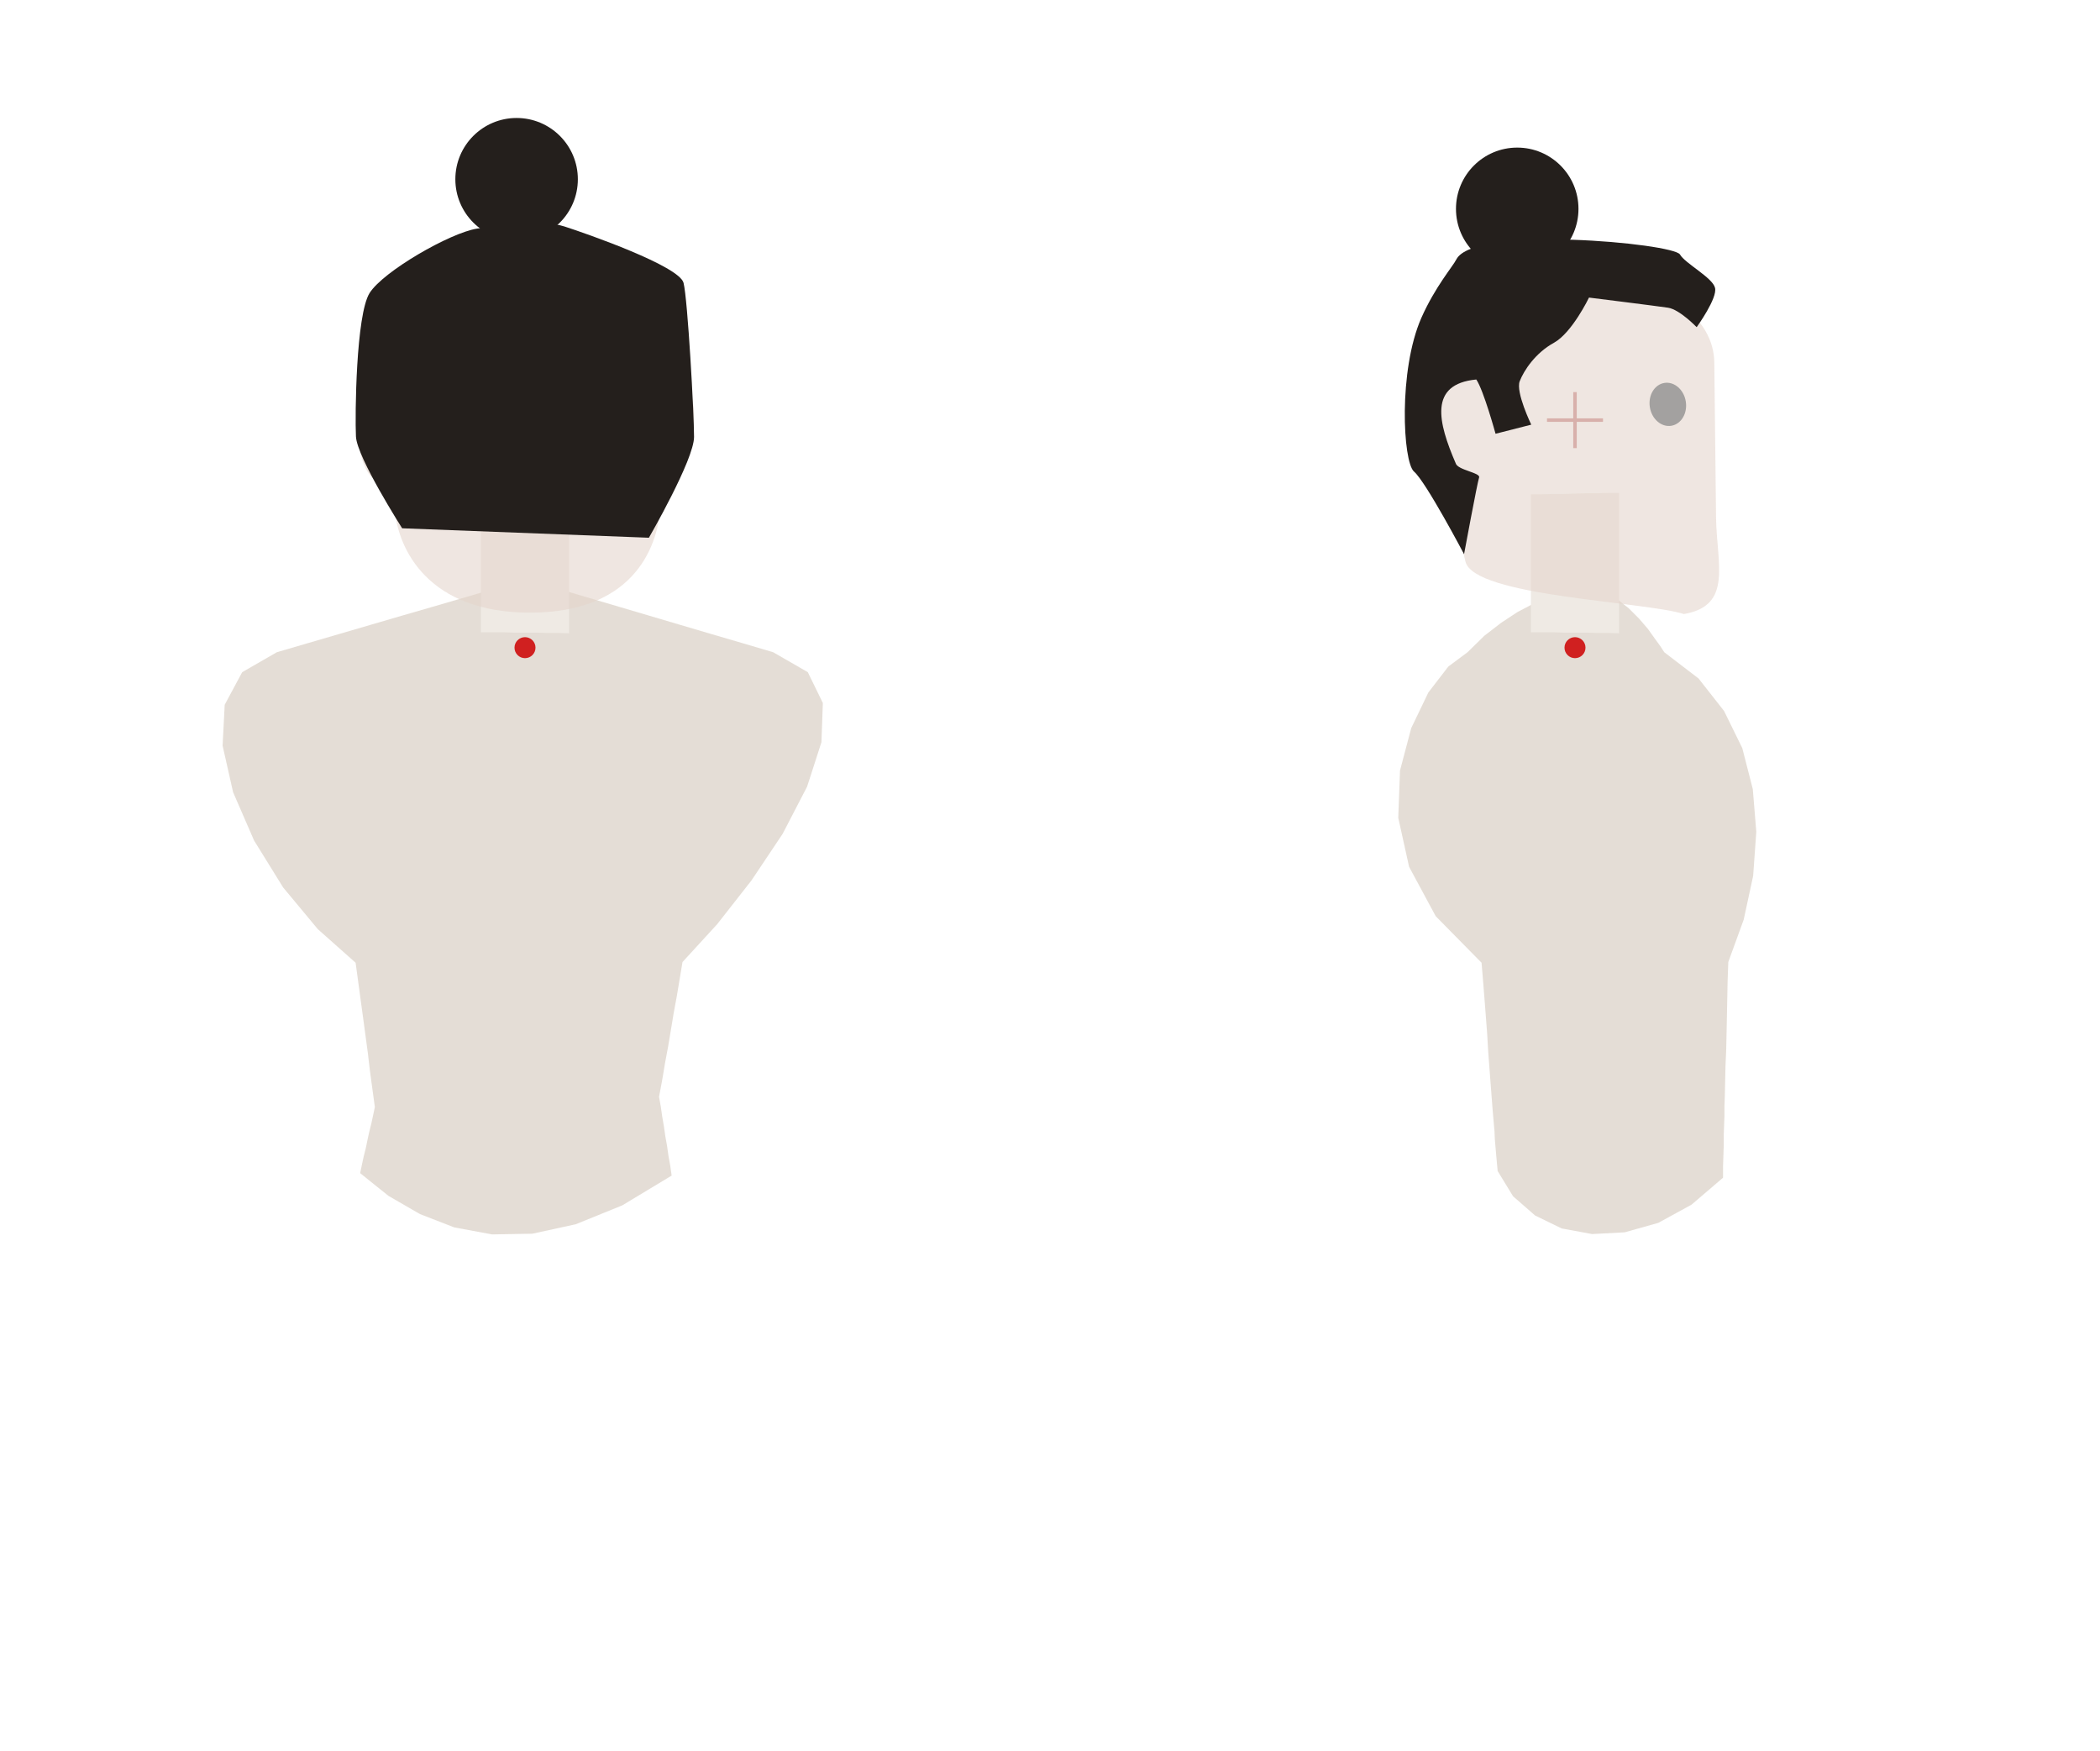
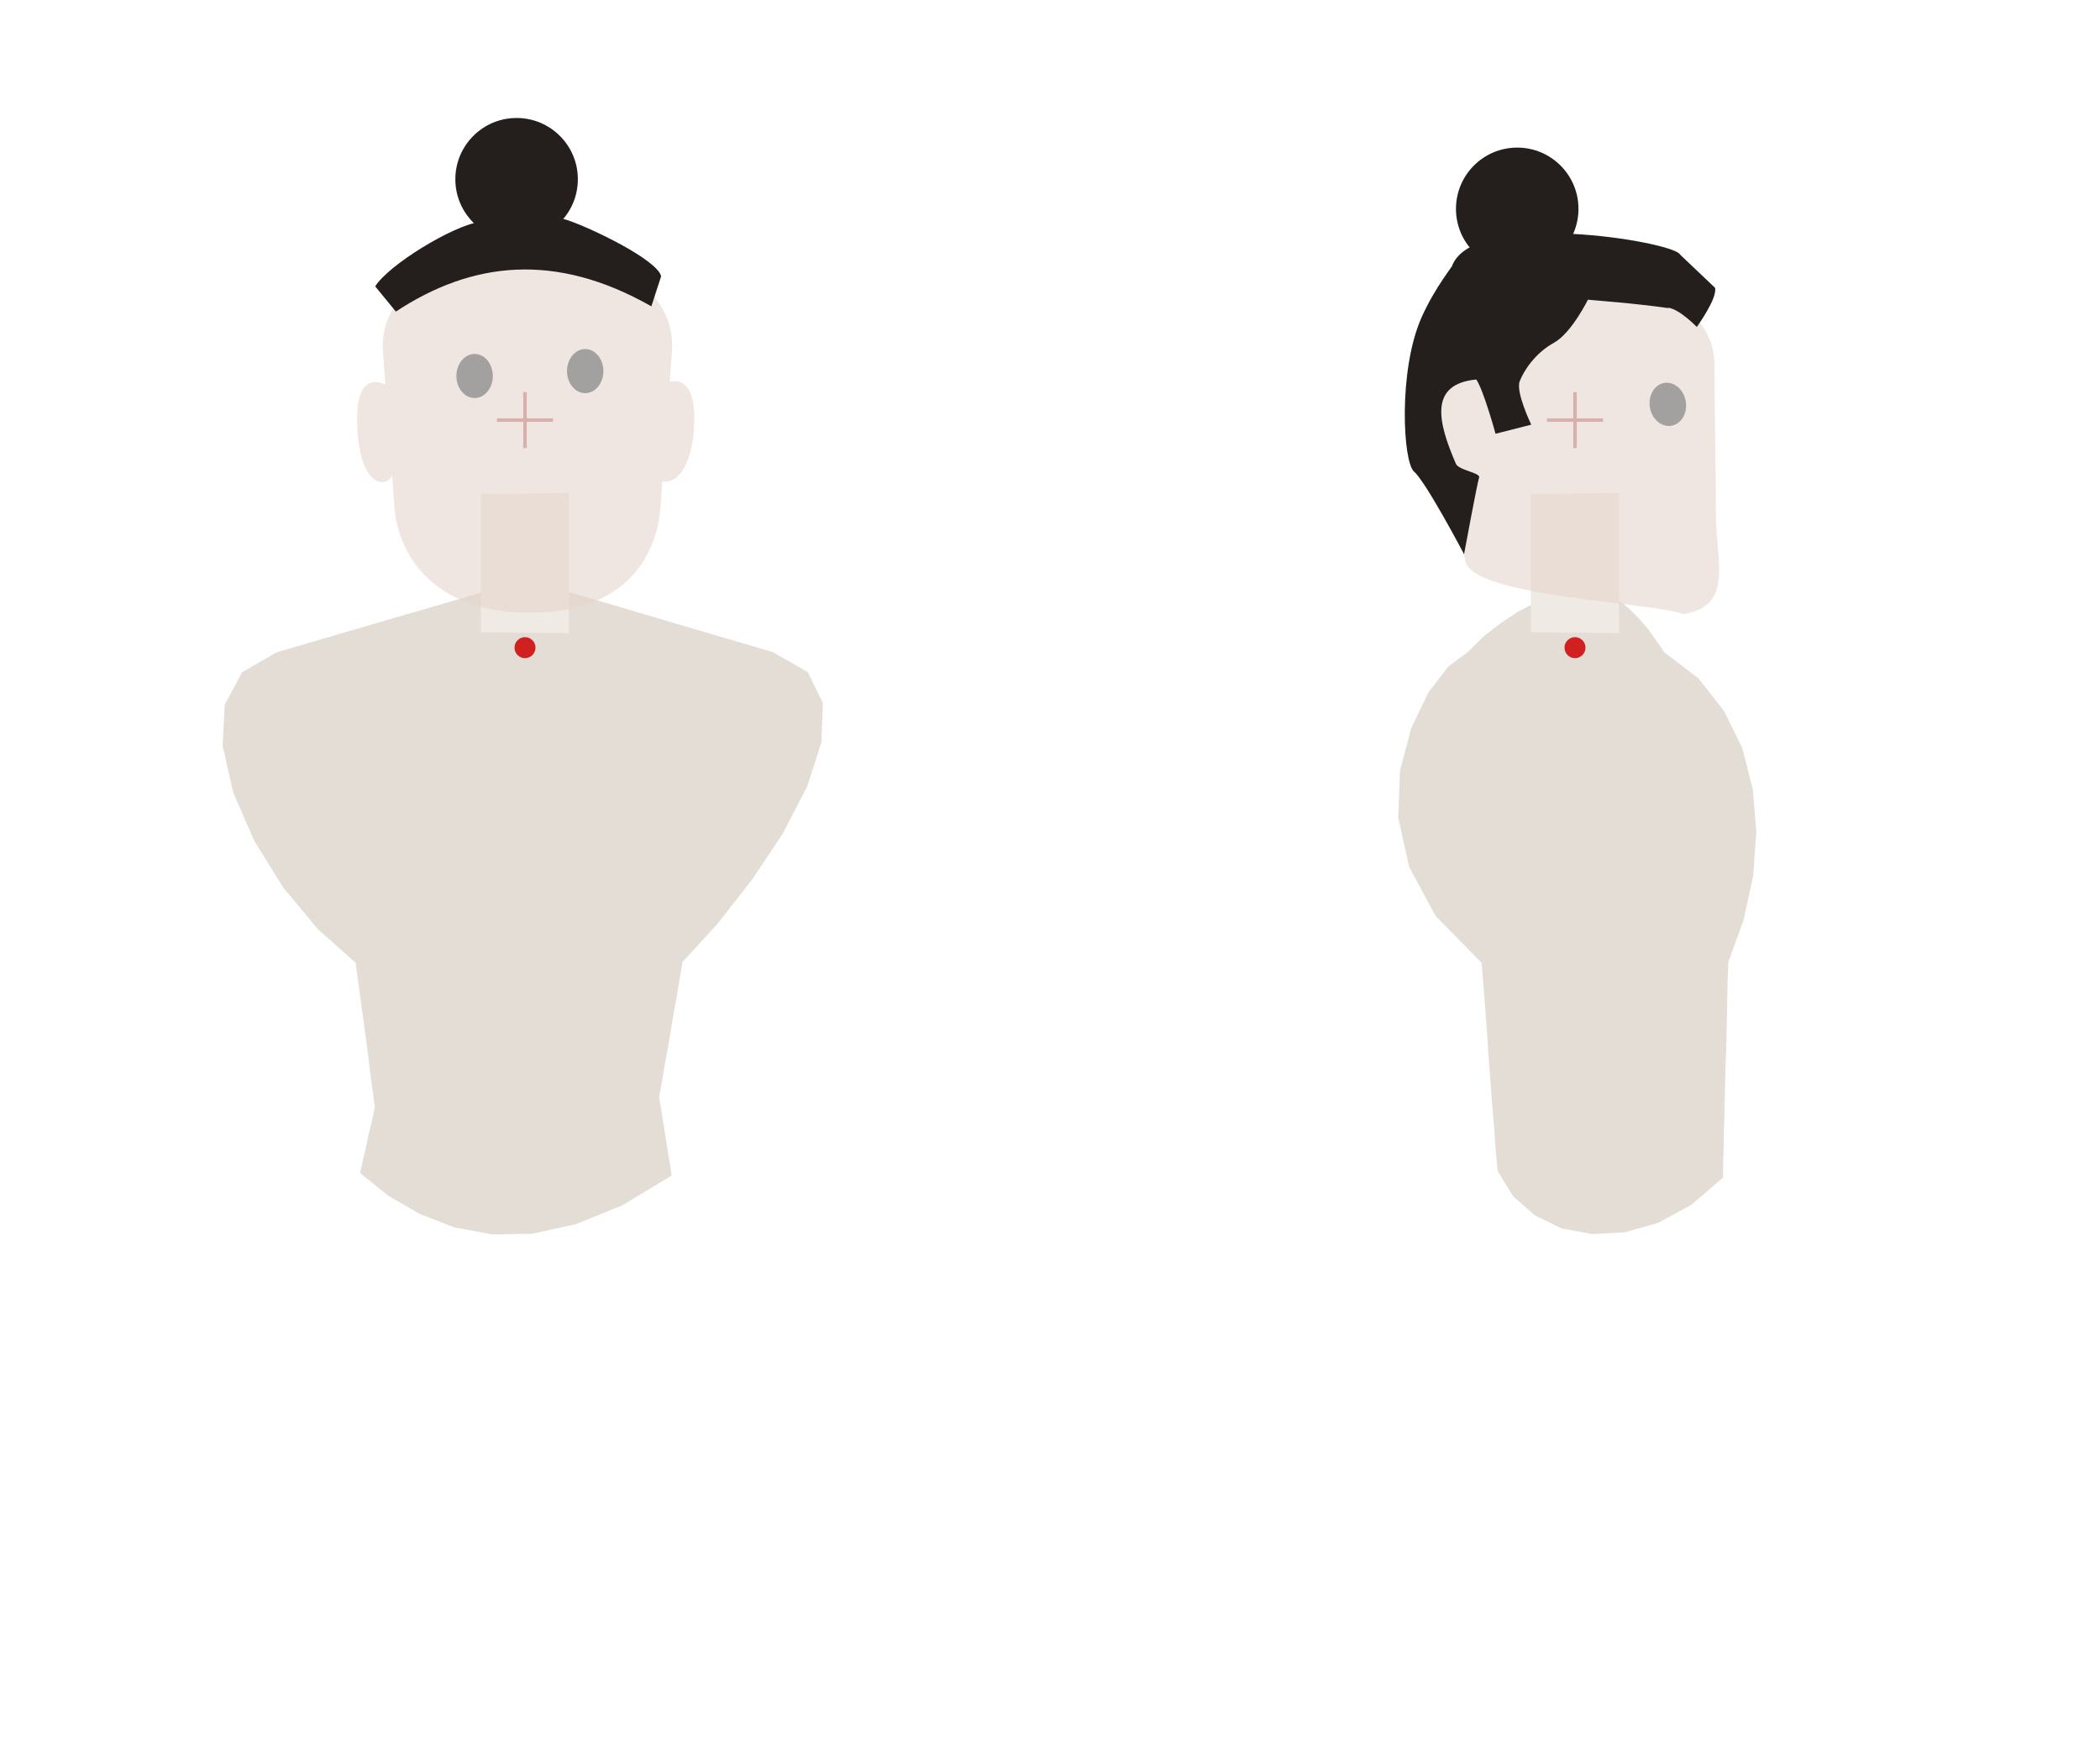
- <svg xmlns="http://www.w3.org/2000/svg" width="1200" height="1000" viewBox="-1.5 -1.2 6 5">
-   <g>
-     <g opacity="0.7">
-       <path d="M0.709 0.663L0.621 0.637L0.532 0.611L0.444 0.585L0.356 0.559L0.268 0.533L0.18 0.507L0.092 0.481L0.004 0.455L-0.085 0.481L-0.174 0.507L-0.263 0.533L-0.353 0.559L-0.442 0.585L-0.531 0.611L-0.62 0.637L-0.709 0.663L-0.808 0.72L-0.858 0.813L-0.864 0.93L-0.834 1.063L-0.774 1.201L-0.691 1.335L-0.592 1.454L-0.484 1.55L-0.477 1.601L-0.47 1.653L-0.463 1.704L-0.456 1.756L-0.449 1.808L-0.443 1.859L-0.436 1.911L-0.429 1.962L-0.434 1.986L-0.439 2.009L-0.445 2.033L-0.45 2.056L-0.455 2.08L-0.461 2.104L-0.466 2.127L-0.471 2.151L-0.39 2.216L-0.3 2.268L-0.202 2.306L-0.094 2.326L0.021 2.324L0.145 2.297L0.278 2.243L0.419 2.158L0.415 2.13L0.41 2.102L0.406 2.074L0.401 2.046L0.397 2.018L0.392 1.989L0.388 1.961L0.383 1.933L0.392 1.885L0.4 1.837L0.409 1.789L0.417 1.741L0.425 1.693L0.434 1.644L0.442 1.596L0.45 1.548L0.549 1.44L0.647 1.315L0.736 1.182L0.806 1.047L0.847 0.92L0.851 0.808L0.808 0.72Z" fill="#d9cfc4" />
-       <path d="M0.126 0.609L0.126 0.558L0.126 0.508L0.126 0.458L0.126 0.408L0.126 0.358L0.126 0.308L0.126 0.258L0.126 0.208L0.095 0.208L0.063 0.209L0.032 0.209L0 0.21L-0.032 0.211L-0.063 0.211L-0.095 0.212L-0.126 0.212L-0.126 0.262L-0.126 0.311L-0.126 0.36L-0.126 0.409L-0.126 0.458L-0.126 0.507L-0.126 0.557L-0.126 0.606L-0.095 0.606L-0.063 0.606L-0.032 0.607L0 0.607L0.032 0.607L0.063 0.608L0.095 0.608Z" fill="#e8e1d9" />
-       <path d="M-0.08 0H0.08M0 -0.08V0.08" stroke="#b04040" stroke-width="0.01" fill="none" />
-       <g opacity="0.6">
-         <g>
-           <path style="fill:#d9c3b6;stroke-width:0.015" d="m 0.014,0.55 c 0.288,0 0.364,-0.177 0.373,-0.301 l 0.033,-0.447 c 0.009,-0.123 -0.089,-0.277 -0.41,-0.277 -0.321,0 -0.425,0.154 -0.416,0.277 l 0.033,0.447 c 0.009,0.123 0.099,0.301 0.387,0.301 z" />
-           <path style="fill:#d9c3b6;fill-opacity:1;stroke-width:0.015" d="m 0.37,0.156 0.003,-0.246 c 5.574e-4,-0.002 0.121,-0.091 0.11,0.111 -0.01,0.166 -0.095,0.175 -0.113,0.135 z" />
-           <path style="fill:#d9c3b6;fill-opacity:1;stroke-width:0.015" d="m -0.378,0.156 -0.003,-0.246 c -5.575e-4,-0.002 -0.11,-0.085 -0.098,0.117 0.01,0.166 0.083,0.169 0.101,0.129 z" />
+ <svg xmlns="http://www.w3.org/2000/svg" width="1200" height="1000" viewBox="-1.5 -1.2 6 5" version="1.1" id="svg2032">
+   <defs id="defs2036" />
+   <g id="g1994">
+     <g opacity="0.7" id="g1976">
+       <path d="M0.709 0.663L0.621 0.637L0.532 0.611L0.444 0.585L0.356 0.559L0.268 0.533L0.18 0.507L0.092 0.481L0.004 0.455L-0.085 0.481L-0.174 0.507L-0.263 0.533L-0.353 0.559L-0.442 0.585L-0.531 0.611L-0.62 0.637L-0.709 0.663L-0.808 0.72L-0.858 0.813L-0.864 0.93L-0.834 1.063L-0.774 1.201L-0.691 1.335L-0.592 1.454L-0.484 1.55L-0.477 1.601L-0.47 1.653L-0.463 1.704L-0.456 1.756L-0.449 1.808L-0.443 1.859L-0.436 1.911L-0.429 1.962L-0.434 1.986L-0.439 2.009L-0.445 2.033L-0.45 2.056L-0.455 2.08L-0.461 2.104L-0.466 2.127L-0.471 2.151L-0.39 2.216L-0.3 2.268L-0.202 2.306L-0.094 2.326L0.021 2.324L0.145 2.297L0.278 2.243L0.419 2.158L0.415 2.13L0.41 2.102L0.406 2.074L0.401 2.046L0.397 2.018L0.392 1.989L0.388 1.961L0.383 1.933L0.392 1.885L0.4 1.837L0.409 1.789L0.417 1.741L0.425 1.693L0.434 1.644L0.442 1.596L0.45 1.548L0.549 1.44L0.647 1.315L0.736 1.182L0.806 1.047L0.847 0.92L0.851 0.808L0.808 0.72Z" fill="#d9cfc4" id="path1954" />
+       <path d="M0.126 0.609L0.126 0.558L0.126 0.508L0.126 0.458L0.126 0.408L0.126 0.358L0.126 0.308L0.126 0.258L0.126 0.208L0.095 0.208L0.063 0.209L0.032 0.209L0 0.21L-0.032 0.211L-0.063 0.211L-0.095 0.212L-0.126 0.212L-0.126 0.262L-0.126 0.311L-0.126 0.36L-0.126 0.409L-0.126 0.458L-0.126 0.507L-0.126 0.557L-0.126 0.606L-0.095 0.606L-0.063 0.606L-0.032 0.607L0 0.607L0.032 0.607L0.063 0.608L0.095 0.608Z" fill="#e8e1d9" id="path1956" />
+       <path d="M-0.08 0H0.08M0 -0.08V0.08" stroke="#b04040" stroke-width="0.01" fill="none" id="path1958" />
+       <g opacity="0.6" id="g1974">
+         <g id="g1966">
+           <path style="fill:#d9c3b6;stroke-width:0.015" d="m 0.014,0.55 c 0.288,0 0.364,-0.177 0.373,-0.301 l 0.033,-0.447 c 0.009,-0.123 -0.089,-0.277 -0.41,-0.277 -0.321,0 -0.425,0.154 -0.416,0.277 l 0.033,0.447 c 0.009,0.123 0.099,0.301 0.387,0.301 z" id="path1960" />
+           <path style="fill:#d9c3b6;fill-opacity:1;stroke-width:0.015" d="m 0.37,0.156 0.003,-0.246 c 5.574e-4,-0.002 0.121,-0.091 0.11,0.111 -0.01,0.166 -0.095,0.175 -0.113,0.135 z" id="path1962" />
+           <path style="fill:#d9c3b6;fill-opacity:1;stroke-width:0.015" d="m -0.378,0.156 -0.003,-0.246 c -5.575e-4,-0.002 -0.11,-0.085 -0.098,0.117 0.01,0.166 0.083,0.169 0.101,0.129 z" id="path1964" />
        </g>
-         <g>
-           <ellipse style="fill:#241f1c;stroke-width:0.015" cx="-0.144" cy="-0.126" rx="0.052" ry="0.063" />
-           <ellipse style="fill:#241f1c;stroke-width:0.015" cx="0.172" cy="-0.14" rx="0.052" ry="0.063" />
+         <g id="g1972">
+           <ellipse style="fill:#241f1c;stroke-width:0.015" cx="-0.144" cy="-0.126" rx="0.052" ry="0.063" id="ellipse1968" />
+           <ellipse style="fill:#241f1c;stroke-width:0.015" cx="0.172" cy="-0.14" rx="0.052" ry="0.063" id="ellipse1970" />
        </g>
      </g>
    </g>
-     <g />
-     <g />
-     <g>
-       <path style="fill:#241f1c;fill-opacity:1;stroke-width:0.015" d="m -0.351,0.309 c 0,0 -0.129,-0.202 -0.132,-0.262 -0.003,-0.059 0,-0.348 0.039,-0.41 0.039,-0.062 0.23,-0.172 0.307,-0.184 0.077,-0.012 0.184,-0.027 0.25,-0.006 0.065,0.021 0.328,0.113 0.34,0.161 0.012,0.048 0.03,0.375 0.03,0.44 0,0.065 -0.129,0.288 -0.129,0.288" />
+     <g id="g1978">
+       <path style="display:none;fill:#241f1c;fill-opacity:1;stroke-width:0.015" d="m -0.351,0.309 c 0,0 -0.129,-0.202 -0.132,-0.262 -0.003,-0.059 0,-0.348 0.039,-0.41 0.039,-0.062 0.23,-0.172 0.307,-0.184 0.077,-0.012 0.184,-0.027 0.25,-0.006 0.065,0.021 0.328,0.113 0.34,0.161 0.012,0.048 0.03,0.375 0.03,0.44 0,0.065 -0.129,0.288 -0.129,0.288" id="path1982" />
    </g>
-     <g>
-       <circle style="fill:#241f1c;fill-opacity:1;stroke-width:0.015" cx="-0.024" cy="-0.688" r="0.175" />
+     <g id="g1980" />
+     <g id="g1984" style="display:none">
+       <a id="a2178" />
    </g>
-     <g>
-       <circle cx="0" cy="0.65" r="0.03" fill="#d02020" />
+     <g id="g1988">
+       <circle style="fill:#241f1c;fill-opacity:1;stroke-width:0.015" cx="-0.024" cy="-0.688" r="0.175" id="circle1986" />
+       <path style="display:inline;fill:#241f1c;fill-opacity:1;stroke-width:0.015" d="m -0.428,-0.382 c 0.039,-0.062 0.22,-0.172 0.297,-0.184 0.077,-0.012 0.184,-0.027 0.25,-0.006 0.065,0.021 0.258,0.113 0.27,0.161 l -0.028,0.086 c -0.276,-0.157 -0.514,-0.127 -0.73,0.015 z" id="path1982-3" />
+     </g>
+     <g id="g1992">
+       <circle cx="0" cy="0.65" r="0.03" fill="#d02020" id="circle1990" />
    </g>
  </g>
-   <g transform="translate(3 0)">
-     <g opacity="0.7">
-       <path d="M0.255 0.663L0.244 0.646L0.228 0.624L0.208 0.596L0.183 0.567L0.153 0.537L0.116 0.508L0.073 0.482L0.022 0.462L-0.005 0.475L-0.038 0.489L-0.076 0.505L-0.118 0.524L-0.164 0.548L-0.211 0.579L-0.259 0.616L-0.307 0.663L-0.362 0.704L-0.419 0.778L-0.468 0.88L-0.5 1.001L-0.505 1.136L-0.474 1.276L-0.398 1.417L-0.267 1.55L-0.263 1.598L-0.259 1.648L-0.255 1.7L-0.251 1.752L-0.248 1.804L-0.244 1.857L-0.24 1.91L-0.236 1.962L-0.234 1.986L-0.232 2.009L-0.23 2.032L-0.229 2.055L-0.227 2.078L-0.225 2.101L-0.223 2.123L-0.221 2.145L-0.177 2.217L-0.114 2.272L-0.038 2.309L0.049 2.325L0.142 2.32L0.238 2.293L0.333 2.241L0.423 2.164L0.423 2.132L0.424 2.101L0.425 2.071L0.425 2.042L0.426 2.014L0.427 1.986L0.427 1.959L0.428 1.933L0.429 1.888L0.43 1.844L0.432 1.799L0.433 1.753L0.434 1.706L0.435 1.656L0.436 1.604L0.438 1.548L0.482 1.427L0.509 1.302L0.518 1.176L0.508 1.054L0.478 0.937L0.426 0.831L0.353 0.738Z" fill="#d9cfc4" />
-       <path d="M0.126 0.609L0.126 0.558L0.126 0.508L0.126 0.458L0.126 0.408L0.126 0.358L0.126 0.308L0.126 0.258L0.126 0.208L0.095 0.208L0.063 0.209L0.032 0.209L0 0.21L-0.032 0.211L-0.063 0.211L-0.095 0.212L-0.126 0.212L-0.126 0.262L-0.126 0.311L-0.126 0.36L-0.126 0.409L-0.126 0.458L-0.126 0.507L-0.126 0.557L-0.126 0.606L-0.095 0.606L-0.063 0.606L-0.032 0.607L0 0.607L0.032 0.607L0.063 0.608L0.095 0.608Z" fill="#e8e1d9" />
-       <path d="M-0.08 0H0.08M0 -0.08V0.08" stroke="#b04040" stroke-width="0.01" fill="none" />
-       <g opacity="0.6">
-         <g>
-           <path style="fill:#d9c3b6;stroke-width:0.015" d="m 0.311,0.554 c 0.14,-0.024 0.094,-0.142 0.092,-0.275 l -0.005,-0.443 c -0.001,-0.124 -0.132,-0.259 -0.449,-0.208 -0.317,0.051 -0.395,0.22 -0.366,0.34 l 0.104,0.436 c 0.024,0.1 0.513,0.114 0.624,0.15 z" />
+   <g transform="translate(3 0)" id="g2030">
+     <g opacity="0.7" id="g2012">
+       <path d="M0.255 0.663L0.244 0.646L0.228 0.624L0.208 0.596L0.183 0.567L0.153 0.537L0.116 0.508L0.073 0.482L0.022 0.462L-0.005 0.475L-0.038 0.489L-0.076 0.505L-0.118 0.524L-0.164 0.548L-0.211 0.579L-0.259 0.616L-0.307 0.663L-0.362 0.704L-0.419 0.778L-0.468 0.88L-0.5 1.001L-0.505 1.136L-0.474 1.276L-0.398 1.417L-0.267 1.55L-0.263 1.598L-0.259 1.648L-0.255 1.7L-0.251 1.752L-0.248 1.804L-0.244 1.857L-0.24 1.91L-0.236 1.962L-0.234 1.986L-0.232 2.009L-0.23 2.032L-0.229 2.055L-0.227 2.078L-0.225 2.101L-0.223 2.123L-0.221 2.145L-0.177 2.217L-0.114 2.272L-0.038 2.309L0.049 2.325L0.142 2.32L0.238 2.293L0.333 2.241L0.423 2.164L0.423 2.132L0.424 2.101L0.425 2.071L0.425 2.042L0.426 2.014L0.427 1.986L0.427 1.959L0.428 1.933L0.429 1.888L0.43 1.844L0.432 1.799L0.433 1.753L0.434 1.706L0.435 1.656L0.436 1.604L0.438 1.548L0.482 1.427L0.509 1.302L0.518 1.176L0.508 1.054L0.478 0.937L0.426 0.831L0.353 0.738Z" fill="#d9cfc4" id="path1996" />
+       <path d="M0.126 0.609L0.126 0.558L0.126 0.508L0.126 0.458L0.126 0.408L0.126 0.358L0.126 0.308L0.126 0.258L0.126 0.208L0.095 0.208L0.063 0.209L0.032 0.209L0 0.21L-0.032 0.211L-0.063 0.211L-0.095 0.212L-0.126 0.212L-0.126 0.262L-0.126 0.311L-0.126 0.36L-0.126 0.409L-0.126 0.458L-0.126 0.507L-0.126 0.557L-0.126 0.606L-0.095 0.606L-0.063 0.606L-0.032 0.607L0 0.607L0.032 0.607L0.063 0.608L0.095 0.608Z" fill="#e8e1d9" id="path1998" />
+       <path d="M-0.08 0H0.08M0 -0.08V0.08" stroke="#b04040" stroke-width="0.01" fill="none" id="path2000" />
+       <g opacity="0.6" id="g2010">
+         <g id="g2004">
+           <path style="fill:#d9c3b6;stroke-width:0.015" d="m 0.311,0.554 c 0.14,-0.024 0.094,-0.142 0.092,-0.275 l -0.005,-0.443 c -0.001,-0.124 -0.132,-0.259 -0.449,-0.208 -0.317,0.051 -0.395,0.22 -0.366,0.34 l 0.104,0.436 c 0.024,0.1 0.513,0.114 0.624,0.15 z" id="path2002" />
        </g>
-         <g>
-           <ellipse style="fill:#241f1c;stroke-width:0.015" cx="0.269" cy="-0.002" rx="0.052" ry="0.062" transform="rotate(-9.201606)" />
+         <g id="g2008">
+           <ellipse style="fill:#241f1c;stroke-width:0.015" cx="0.269" cy="-0.002" rx="0.052" ry="0.062" transform="rotate(-9.201606)" id="ellipse2006" />
        </g>
      </g>
    </g>
-     <g />
-     <g />
-     <g />
-     <g>
-       <path style="fill:#241f1c;fill-opacity:1;stroke-width:0.015" d="m 0.348,-0.266 c 0,0 0.06,-0.083 0.052,-0.112 -0.007,-0.029 -0.086,-0.07 -0.1,-0.095 -0.018,-0.032 -0.588,-0.085 -0.639,0.014 -0.01,0.02 -0.06,0.077 -0.1,0.167 -0.066,0.15 -0.053,0.411 -0.021,0.439 0.034,0.029 0.143,0.236 0.143,0.236 0,0 0.038,-0.205 0.043,-0.219 0.005,-0.014 -0.062,-0.021 -0.067,-0.041 -0.05,-0.116 -0.078,-0.226 0.059,-0.239 0.021,0.031 0.055,0.155 0.055,0.155 l 0.102,-0.026 c 0,0 -0.045,-0.093 -0.033,-0.124 0.012,-0.031 0.045,-0.081 0.098,-0.11 0.052,-0.029 0.1,-0.129 0.1,-0.129 0,0 0.193,0.024 0.226,0.029 0.033,0.005 0.081,0.055 0.081,0.055 z" />
-       <circle style="fill:#241f1c;fill-opacity:1;stroke-width:0.015" cx="-0.219" cy="-0.627" r="0.175" transform="translate(0.05393185,0.0235952)" />
+     <g id="g2014">
+       <path style="fill:#241f1c;fill-opacity:1;stroke-width:0.015" d="m -0.339,-0.459 c -0.01,0.02 -0.06,0.077 -0.1,0.167 -0.066,0.15 -0.053,0.411 -0.021,0.439 0.034,0.029 0.143,0.236 0.143,0.236 0,0 0.038,-0.205 0.043,-0.219 0.005,-0.014 -0.062,-0.021 -0.067,-0.041 -0.05,-0.116 -0.078,-0.226 0.059,-0.239 0.021,0.031 0.055,0.155 0.055,0.155 l 0.102,-0.026 c 0,0 -0.045,-0.093 -0.033,-0.124 0.012,-0.031 0.045,-0.081 0.098,-0.11 0.052,-0.029 0.1,-0.129 0.1,-0.129" id="path2291" />
    </g>
-     <g>
-       <circle cx="0" cy="0.65" r="0.03" fill="#d02020" />
+     <g id="g2016" />
+     <g id="g2018" />
+     <g id="g2024">
+       <path style="fill:#241f1c;fill-opacity:1;stroke-width:0.015" d="m 0.267,-0.321 c 0.033,0.005 0.081,0.055 0.081,0.055 0,0 0.06,-0.083 0.052,-0.112 l -0.1,-0.095 c -0.017,-0.037 -0.588,-0.131 -0.651,0.032 l 0.041,0.059 c 0.19,0.033 0.385,0.035 0.576,0.062 z" id="path2020" />
+       <circle style="fill:#241f1c;fill-opacity:1;stroke-width:0.015" cx="-0.219" cy="-0.627" r="0.175" transform="translate(0.05393185,0.0235952)" id="circle2022" />
+     </g>
+     <g id="g2028">
+       <circle cx="0" cy="0.65" r="0.03" fill="#d02020" id="circle2026" />
    </g>
  </g>
</svg>
